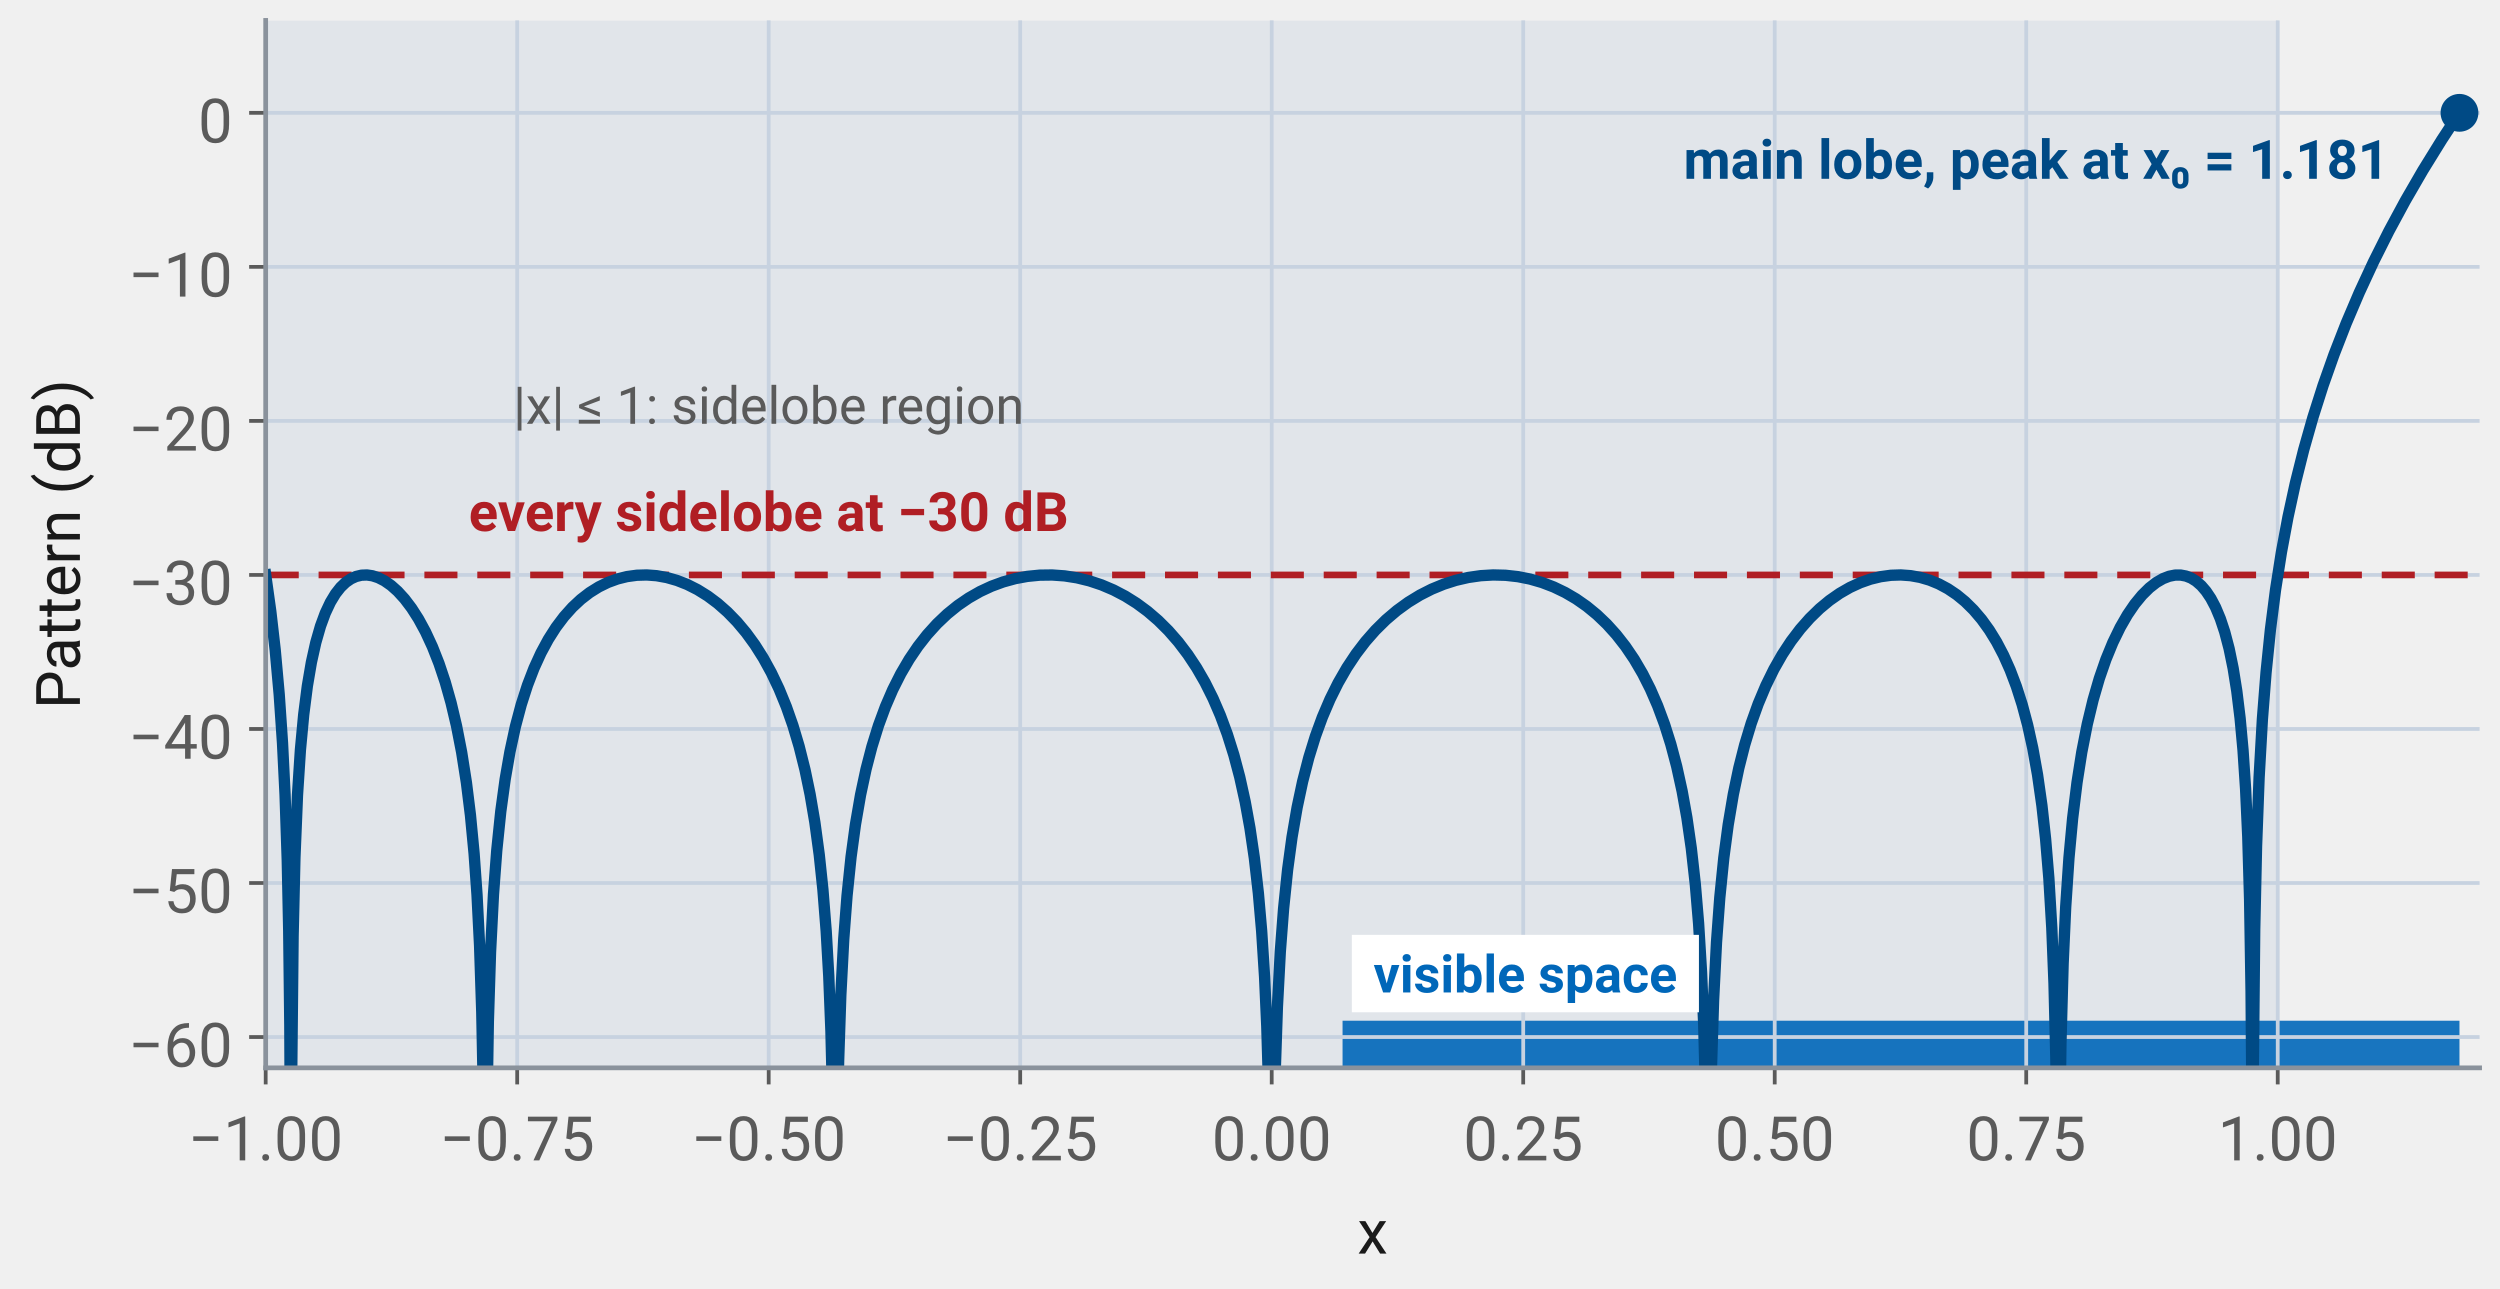
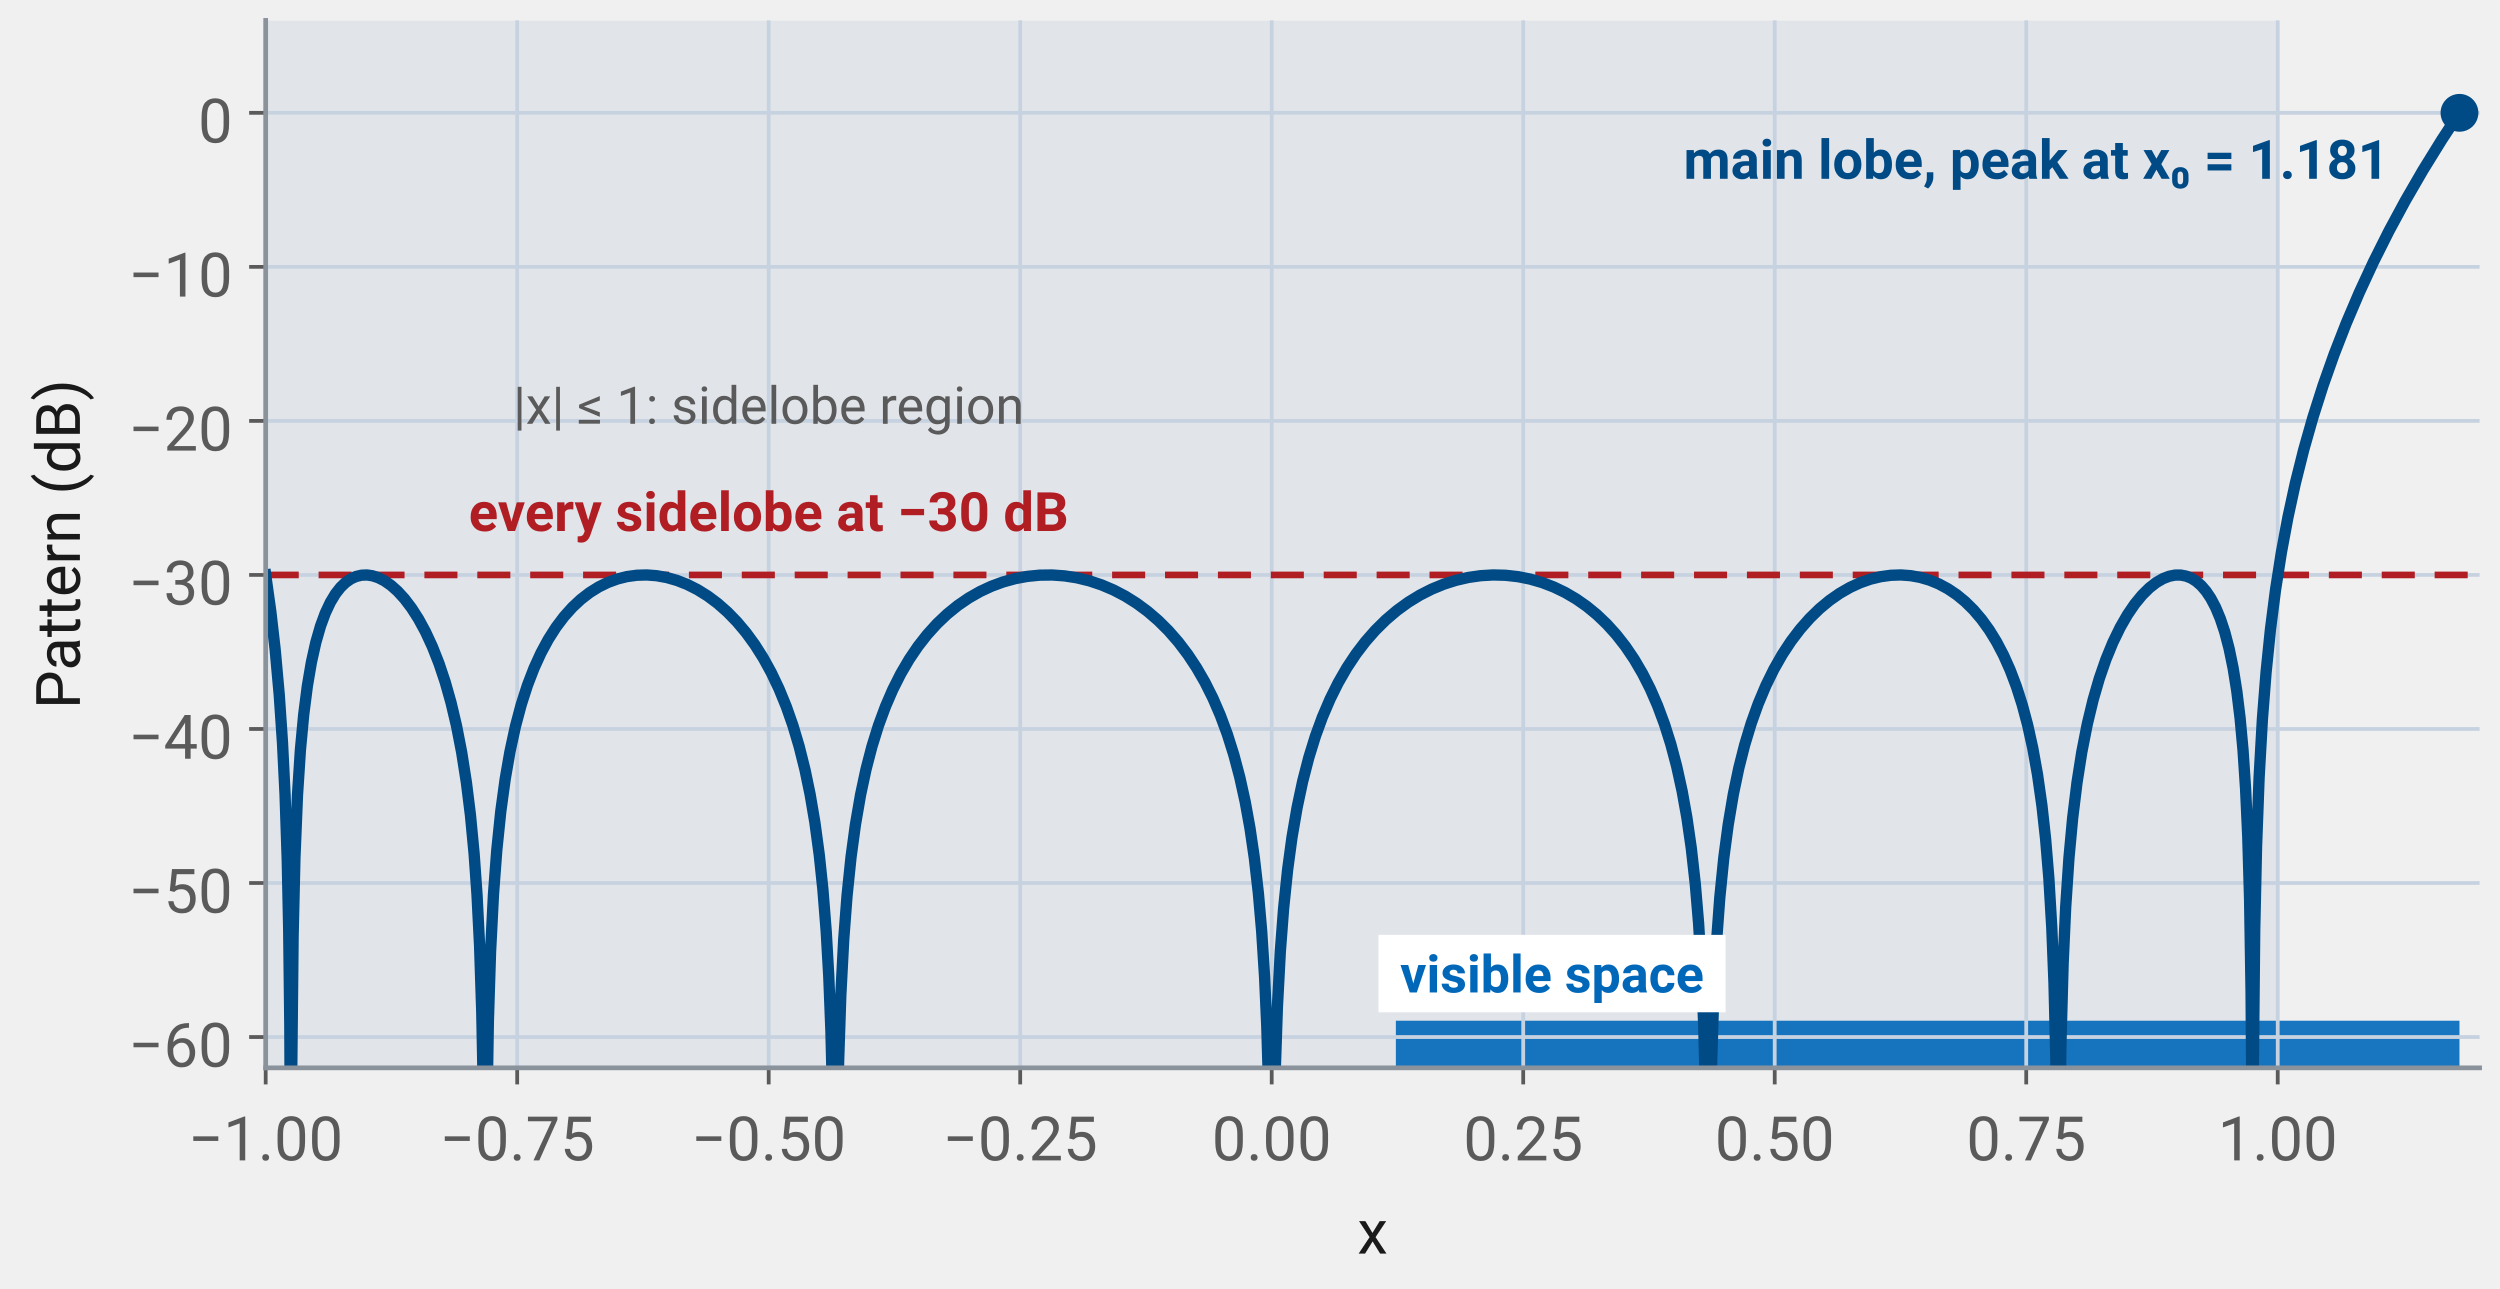
<svg xmlns="http://www.w3.org/2000/svg" xmlns:xlink="http://www.w3.org/1999/xlink" width="529.289pt" height="272.859pt" viewBox="0 0 529.289 272.859" version="1.1">
  <defs>
    <style type="text/css">*{stroke-linejoin: round; stroke-linecap: butt}</style>
  </defs>
  <g id="figure_1">
    <g id="patch_1">
      <path d="M 0 272.859  L 529.289 272.859  L 529.289 0  L 0 0  L 0 272.859  z " style="fill: none" />
    </g>
    <g id="axes_1">
      <g id="patch_2">
        <path d="M 56.249 226.08  L 524.969 226.08  L 524.969 4.32  L 56.249 4.32  L 56.249 226.08  z " style="fill: none" />
      </g>
      <g id="patch_3">
-         <path d="M 56.249 226.08  L 482.231 226.08  L 482.231 4.32  L 56.249 4.32  z " clip-path="url(#p580d28a169)" style="fill: #c7d2e0; opacity: 0.35" />
+         <path d="M 56.249 226.08  L 482.231 226.08  L 482.231 4.32  L 56.249 4.32  z " clip-path="url(#p608a5d50ad)" style="fill: #c7d2e0; opacity: 0.35" />
      </g>
      <g id="patch_4">
-         <path d="M 284.241 226.08  L 520.709 226.08  L 520.709 216.101  L 284.241 216.101  z " clip-path="url(#p580d28a169)" style="fill: #0067b9; opacity: 0.9" />
+         <path d="M 295.526 226.08  L 520.709 226.08  L 520.709 216.101  L 295.526 216.101  z " clip-path="url(#p608a5d50ad)" style="fill: #0067b9; opacity: 0.9" />
      </g>
      <g id="matplotlib.axis_1">
        <g id="xtick_1">
          <g id="line2d_1">
-             <path d="M 56.249 226.08  L 56.249 4.32  " clip-path="url(#p580d28a169)" style="fill: none; stroke: #c7d2e0; stroke-width: 0.8; stroke-linecap: square" />
+             <path d="M 56.249 226.08  L 56.249 4.32  " clip-path="url(#p608a5d50ad)" style="fill: none; stroke: #c7d2e0; stroke-width: 0.8; stroke-linecap: square" />
          </g>
          <g id="line2d_2">
            <defs>
-               <path id="m561f59a254" d="M 0 0  L 0 3.5  " style="stroke: #5a5a5a; stroke-width: 0.8" />
+               <path id="m9d177de9a5" d="M 0 0  L 0 3.5  " style="stroke: #5a5a5a; stroke-width: 0.8" />
            </defs>
            <g>
-               <use xlink:href="#m561f59a254" x="56.249" y="226.08" style="fill: #5a5a5a; stroke: #5a5a5a; stroke-width: 0.8" />
+               <use xlink:href="#m9d177de9a5" x="56.249" y="226.08" style="fill: #5a5a5a; stroke: #5a5a5a; stroke-width: 0.8" />
            </g>
          </g>
          <g id="text_1">
            <text style="font-size: 13px; font-family:'Source Sans Pro', 'Segoe UI', Roboto, Helvetica, Arial, sans-serif; text-anchor: middle; fill: #5a5a5a" x="56.249" y="245.674" transform="rotate(-0 56.24918 245.6738)">−1.00</text>
          </g>
        </g>
        <g id="xtick_2">
          <g id="line2d_3">
-             <path d="M 109.497 226.08  L 109.497 4.32  " clip-path="url(#p580d28a169)" style="fill: none; stroke: #c7d2e0; stroke-width: 0.8; stroke-linecap: square" />
+             <path d="M 109.497 226.08  L 109.497 4.32  " clip-path="url(#p608a5d50ad)" style="fill: none; stroke: #c7d2e0; stroke-width: 0.8; stroke-linecap: square" />
          </g>
          <g id="line2d_4">
            <g>
-               <use xlink:href="#m561f59a254" x="109.497" y="226.08" style="fill: #5a5a5a; stroke: #5a5a5a; stroke-width: 0.8" />
+               <use xlink:href="#m9d177de9a5" x="109.497" y="226.08" style="fill: #5a5a5a; stroke: #5a5a5a; stroke-width: 0.8" />
            </g>
          </g>
          <g id="text_2">
            <text style="font-size: 13px; font-family:'Source Sans Pro', 'Segoe UI', Roboto, Helvetica, Arial, sans-serif; text-anchor: middle; fill: #5a5a5a" x="109.497" y="245.674" transform="rotate(-0 109.4969 245.6738)">−0.75</text>
          </g>
        </g>
        <g id="xtick_3">
          <g id="line2d_5">
-             <path d="M 162.745 226.08  L 162.745 4.32  " clip-path="url(#p580d28a169)" style="fill: none; stroke: #c7d2e0; stroke-width: 0.8; stroke-linecap: square" />
+             <path d="M 162.745 226.08  L 162.745 4.32  " clip-path="url(#p608a5d50ad)" style="fill: none; stroke: #c7d2e0; stroke-width: 0.8; stroke-linecap: square" />
          </g>
          <g id="line2d_6">
            <g>
-               <use xlink:href="#m561f59a254" x="162.745" y="226.08" style="fill: #5a5a5a; stroke: #5a5a5a; stroke-width: 0.8" />
+               <use xlink:href="#m9d177de9a5" x="162.745" y="226.08" style="fill: #5a5a5a; stroke: #5a5a5a; stroke-width: 0.8" />
            </g>
          </g>
          <g id="text_3">
            <text style="font-size: 13px; font-family:'Source Sans Pro', 'Segoe UI', Roboto, Helvetica, Arial, sans-serif; text-anchor: middle; fill: #5a5a5a" x="162.745" y="245.674" transform="rotate(-0 162.7446 245.6738)">−0.50</text>
          </g>
        </g>
        <g id="xtick_4">
          <g id="line2d_7">
-             <path d="M 215.992 226.08  L 215.992 4.32  " clip-path="url(#p580d28a169)" style="fill: none; stroke: #c7d2e0; stroke-width: 0.8; stroke-linecap: square" />
+             <path d="M 215.992 226.08  L 215.992 4.32  " clip-path="url(#p608a5d50ad)" style="fill: none; stroke: #c7d2e0; stroke-width: 0.8; stroke-linecap: square" />
          </g>
          <g id="line2d_8">
            <g>
-               <use xlink:href="#m561f59a254" x="215.992" y="226.08" style="fill: #5a5a5a; stroke: #5a5a5a; stroke-width: 0.8" />
+               <use xlink:href="#m9d177de9a5" x="215.992" y="226.08" style="fill: #5a5a5a; stroke: #5a5a5a; stroke-width: 0.8" />
            </g>
          </g>
          <g id="text_4">
            <text style="font-size: 13px; font-family:'Source Sans Pro', 'Segoe UI', Roboto, Helvetica, Arial, sans-serif; text-anchor: middle; fill: #5a5a5a" x="215.992" y="245.674" transform="rotate(-0 215.9923 245.6738)">−0.25</text>
          </g>
        </g>
        <g id="xtick_5">
          <g id="line2d_9">
-             <path d="M 269.24 226.08  L 269.24 4.32  " clip-path="url(#p580d28a169)" style="fill: none; stroke: #c7d2e0; stroke-width: 0.8; stroke-linecap: square" />
+             <path d="M 269.24 226.08  L 269.24 4.32  " clip-path="url(#p608a5d50ad)" style="fill: none; stroke: #c7d2e0; stroke-width: 0.8; stroke-linecap: square" />
          </g>
          <g id="line2d_10">
            <g>
-               <use xlink:href="#m561f59a254" x="269.24" y="226.08" style="fill: #5a5a5a; stroke: #5a5a5a; stroke-width: 0.8" />
+               <use xlink:href="#m9d177de9a5" x="269.24" y="226.08" style="fill: #5a5a5a; stroke: #5a5a5a; stroke-width: 0.8" />
            </g>
          </g>
          <g id="text_5">
            <text style="font-size: 13px; font-family:'Source Sans Pro', 'Segoe UI', Roboto, Helvetica, Arial, sans-serif; text-anchor: middle; fill: #5a5a5a" x="269.24" y="245.674" transform="rotate(-0 269.24 245.6738)">0.00</text>
          </g>
        </g>
        <g id="xtick_6">
          <g id="line2d_11">
-             <path d="M 322.488 226.08  L 322.488 4.32  " clip-path="url(#p580d28a169)" style="fill: none; stroke: #c7d2e0; stroke-width: 0.8; stroke-linecap: square" />
+             <path d="M 322.488 226.08  L 322.488 4.32  " clip-path="url(#p608a5d50ad)" style="fill: none; stroke: #c7d2e0; stroke-width: 0.8; stroke-linecap: square" />
          </g>
          <g id="line2d_12">
            <g>
-               <use xlink:href="#m561f59a254" x="322.488" y="226.08" style="fill: #5a5a5a; stroke: #5a5a5a; stroke-width: 0.8" />
+               <use xlink:href="#m9d177de9a5" x="322.488" y="226.08" style="fill: #5a5a5a; stroke: #5a5a5a; stroke-width: 0.8" />
            </g>
          </g>
          <g id="text_6">
            <text style="font-size: 13px; font-family:'Source Sans Pro', 'Segoe UI', Roboto, Helvetica, Arial, sans-serif; text-anchor: middle; fill: #5a5a5a" x="322.488" y="245.674" transform="rotate(-0 322.4877 245.6738)">0.25</text>
          </g>
        </g>
        <g id="xtick_7">
          <g id="line2d_13">
-             <path d="M 375.735 226.08  L 375.735 4.32  " clip-path="url(#p580d28a169)" style="fill: none; stroke: #c7d2e0; stroke-width: 0.8; stroke-linecap: square" />
+             <path d="M 375.735 226.08  L 375.735 4.32  " clip-path="url(#p608a5d50ad)" style="fill: none; stroke: #c7d2e0; stroke-width: 0.8; stroke-linecap: square" />
          </g>
          <g id="line2d_14">
            <g>
-               <use xlink:href="#m561f59a254" x="375.735" y="226.08" style="fill: #5a5a5a; stroke: #5a5a5a; stroke-width: 0.8" />
+               <use xlink:href="#m9d177de9a5" x="375.735" y="226.08" style="fill: #5a5a5a; stroke: #5a5a5a; stroke-width: 0.8" />
            </g>
          </g>
          <g id="text_7">
            <text style="font-size: 13px; font-family:'Source Sans Pro', 'Segoe UI', Roboto, Helvetica, Arial, sans-serif; text-anchor: middle; fill: #5a5a5a" x="375.735" y="245.674" transform="rotate(-0 375.7354 245.6738)">0.50</text>
          </g>
        </g>
        <g id="xtick_8">
          <g id="line2d_15">
-             <path d="M 428.983 226.08  L 428.983 4.32  " clip-path="url(#p580d28a169)" style="fill: none; stroke: #c7d2e0; stroke-width: 0.8; stroke-linecap: square" />
+             <path d="M 428.983 226.08  L 428.983 4.32  " clip-path="url(#p608a5d50ad)" style="fill: none; stroke: #c7d2e0; stroke-width: 0.8; stroke-linecap: square" />
          </g>
          <g id="line2d_16">
            <g>
-               <use xlink:href="#m561f59a254" x="428.983" y="226.08" style="fill: #5a5a5a; stroke: #5a5a5a; stroke-width: 0.8" />
+               <use xlink:href="#m9d177de9a5" x="428.983" y="226.08" style="fill: #5a5a5a; stroke: #5a5a5a; stroke-width: 0.8" />
            </g>
          </g>
          <g id="text_8">
            <text style="font-size: 13px; font-family:'Source Sans Pro', 'Segoe UI', Roboto, Helvetica, Arial, sans-serif; text-anchor: middle; fill: #5a5a5a" x="428.983" y="245.674" transform="rotate(-0 428.9831 245.6738)">0.75</text>
          </g>
        </g>
        <g id="xtick_9">
          <g id="line2d_17">
-             <path d="M 482.231 226.08  L 482.231 4.32  " clip-path="url(#p580d28a169)" style="fill: none; stroke: #c7d2e0; stroke-width: 0.8; stroke-linecap: square" />
+             <path d="M 482.231 226.08  L 482.231 4.32  " clip-path="url(#p608a5d50ad)" style="fill: none; stroke: #c7d2e0; stroke-width: 0.8; stroke-linecap: square" />
          </g>
          <g id="line2d_18">
            <g>
-               <use xlink:href="#m561f59a254" x="482.231" y="226.08" style="fill: #5a5a5a; stroke: #5a5a5a; stroke-width: 0.8" />
+               <use xlink:href="#m9d177de9a5" x="482.231" y="226.08" style="fill: #5a5a5a; stroke: #5a5a5a; stroke-width: 0.8" />
            </g>
          </g>
          <g id="text_9">
            <text style="font-size: 13px; font-family:'Source Sans Pro', 'Segoe UI', Roboto, Helvetica, Arial, sans-serif; text-anchor: middle; fill: #5a5a5a" x="482.231" y="245.674" transform="rotate(-0 482.2308 245.6738)">1.00</text>
          </g>
        </g>
        <g id="text_10">
          <text style="font-size: 13px; font-family:'Source Sans Pro', 'Segoe UI', Roboto, Helvetica, Arial, sans-serif; text-anchor: middle; fill: #1a1a1a" x="290.609" y="265.403" transform="rotate(-0 290.6092 265.4032)">x</text>
        </g>
      </g>
      <g id="matplotlib.axis_2">
        <g id="ytick_1">
          <g id="line2d_19">
-             <path d="M 56.249 219.558  L 524.969 219.558  " clip-path="url(#p580d28a169)" style="fill: none; stroke: #c7d2e0; stroke-width: 0.8; stroke-linecap: square" />
+             <path d="M 56.249 219.558  L 524.969 219.558  " clip-path="url(#p608a5d50ad)" style="fill: none; stroke: #c7d2e0; stroke-width: 0.8; stroke-linecap: square" />
          </g>
          <g id="line2d_20">
            <defs>
-               <path id="mcf3f53b910" d="M 0 0  L -3.5 0  " style="stroke: #5a5a5a; stroke-width: 0.8" />
+               <path id="mbcd91ecad2" d="M 0 0  L -3.5 0  " style="stroke: #5a5a5a; stroke-width: 0.8" />
            </defs>
            <g>
-               <use xlink:href="#mcf3f53b910" x="56.249" y="219.558" style="fill: #5a5a5a; stroke: #5a5a5a; stroke-width: 0.8" />
+               <use xlink:href="#mbcd91ecad2" x="56.249" y="219.558" style="fill: #5a5a5a; stroke: #5a5a5a; stroke-width: 0.8" />
            </g>
          </g>
          <g id="text_11">
            <text style="font-size: 13px; font-family:'Source Sans Pro', 'Segoe UI', Roboto, Helvetica, Arial, sans-serif; text-anchor: end; fill: #5a5a5a" x="49.249" y="225.855" transform="rotate(-0 49.24918 225.8545)">−60</text>
          </g>
        </g>
        <g id="ytick_2">
          <g id="line2d_21">
-             <path d="M 56.249 186.946  L 524.969 186.946  " clip-path="url(#p580d28a169)" style="fill: none; stroke: #c7d2e0; stroke-width: 0.8; stroke-linecap: square" />
+             <path d="M 56.249 186.946  L 524.969 186.946  " clip-path="url(#p608a5d50ad)" style="fill: none; stroke: #c7d2e0; stroke-width: 0.8; stroke-linecap: square" />
          </g>
          <g id="line2d_22">
            <g>
-               <use xlink:href="#mcf3f53b910" x="56.249" y="186.946" style="fill: #5a5a5a; stroke: #5a5a5a; stroke-width: 0.8" />
+               <use xlink:href="#mbcd91ecad2" x="56.249" y="186.946" style="fill: #5a5a5a; stroke: #5a5a5a; stroke-width: 0.8" />
            </g>
          </g>
          <g id="text_12">
            <text style="font-size: 13px; font-family:'Source Sans Pro', 'Segoe UI', Roboto, Helvetica, Arial, sans-serif; text-anchor: end; fill: #5a5a5a" x="49.249" y="193.243" transform="rotate(-0 49.24918 193.2428)">−50</text>
          </g>
        </g>
        <g id="ytick_3">
          <g id="line2d_23">
-             <path d="M 56.249 154.334  L 524.969 154.334  " clip-path="url(#p580d28a169)" style="fill: none; stroke: #c7d2e0; stroke-width: 0.8; stroke-linecap: square" />
+             <path d="M 56.249 154.334  L 524.969 154.334  " clip-path="url(#p608a5d50ad)" style="fill: none; stroke: #c7d2e0; stroke-width: 0.8; stroke-linecap: square" />
          </g>
          <g id="line2d_24">
            <g>
-               <use xlink:href="#mcf3f53b910" x="56.249" y="154.334" style="fill: #5a5a5a; stroke: #5a5a5a; stroke-width: 0.8" />
+               <use xlink:href="#mbcd91ecad2" x="56.249" y="154.334" style="fill: #5a5a5a; stroke: #5a5a5a; stroke-width: 0.8" />
            </g>
          </g>
          <g id="text_13">
            <text style="font-size: 13px; font-family:'Source Sans Pro', 'Segoe UI', Roboto, Helvetica, Arial, sans-serif; text-anchor: end; fill: #5a5a5a" x="49.249" y="160.631" transform="rotate(-0 49.24918 160.631)">−40</text>
          </g>
        </g>
        <g id="ytick_4">
          <g id="line2d_25">
-             <path d="M 56.249 121.722  L 524.969 121.722  " clip-path="url(#p580d28a169)" style="fill: none; stroke: #c7d2e0; stroke-width: 0.8; stroke-linecap: square" />
+             <path d="M 56.249 121.722  L 524.969 121.722  " clip-path="url(#p608a5d50ad)" style="fill: none; stroke: #c7d2e0; stroke-width: 0.8; stroke-linecap: square" />
          </g>
          <g id="line2d_26">
            <g>
-               <use xlink:href="#mcf3f53b910" x="56.249" y="121.722" style="fill: #5a5a5a; stroke: #5a5a5a; stroke-width: 0.8" />
+               <use xlink:href="#mbcd91ecad2" x="56.249" y="121.722" style="fill: #5a5a5a; stroke: #5a5a5a; stroke-width: 0.8" />
            </g>
          </g>
          <g id="text_14">
            <text style="font-size: 13px; font-family:'Source Sans Pro', 'Segoe UI', Roboto, Helvetica, Arial, sans-serif; text-anchor: end; fill: #5a5a5a" x="49.249" y="128.019" transform="rotate(-0 49.24918 128.0192)">−30</text>
          </g>
        </g>
        <g id="ytick_5">
          <g id="line2d_27">
-             <path d="M 56.249 89.111  L 524.969 89.111  " clip-path="url(#p580d28a169)" style="fill: none; stroke: #c7d2e0; stroke-width: 0.8; stroke-linecap: square" />
+             <path d="M 56.249 89.111  L 524.969 89.111  " clip-path="url(#p608a5d50ad)" style="fill: none; stroke: #c7d2e0; stroke-width: 0.8; stroke-linecap: square" />
          </g>
          <g id="line2d_28">
            <g>
-               <use xlink:href="#mcf3f53b910" x="56.249" y="89.111" style="fill: #5a5a5a; stroke: #5a5a5a; stroke-width: 0.8" />
+               <use xlink:href="#mbcd91ecad2" x="56.249" y="89.111" style="fill: #5a5a5a; stroke: #5a5a5a; stroke-width: 0.8" />
            </g>
          </g>
          <g id="text_15">
            <text style="font-size: 13px; font-family:'Source Sans Pro', 'Segoe UI', Roboto, Helvetica, Arial, sans-serif; text-anchor: end; fill: #5a5a5a" x="49.249" y="95.407" transform="rotate(-0 49.24918 95.40746)">−20</text>
          </g>
        </g>
        <g id="ytick_6">
          <g id="line2d_29">
-             <path d="M 56.249 56.499  L 524.969 56.499  " clip-path="url(#p580d28a169)" style="fill: none; stroke: #c7d2e0; stroke-width: 0.8; stroke-linecap: square" />
+             <path d="M 56.249 56.499  L 524.969 56.499  " clip-path="url(#p608a5d50ad)" style="fill: none; stroke: #c7d2e0; stroke-width: 0.8; stroke-linecap: square" />
          </g>
          <g id="line2d_30">
            <g>
-               <use xlink:href="#mcf3f53b910" x="56.249" y="56.499" style="fill: #5a5a5a; stroke: #5a5a5a; stroke-width: 0.8" />
+               <use xlink:href="#mbcd91ecad2" x="56.249" y="56.499" style="fill: #5a5a5a; stroke: #5a5a5a; stroke-width: 0.8" />
            </g>
          </g>
          <g id="text_16">
            <text style="font-size: 13px; font-family:'Source Sans Pro', 'Segoe UI', Roboto, Helvetica, Arial, sans-serif; text-anchor: end; fill: #5a5a5a" x="49.249" y="62.796" transform="rotate(-0 49.24918 62.7957)">−10</text>
          </g>
        </g>
        <g id="ytick_7">
          <g id="line2d_31">
-             <path d="M 56.249 23.887  L 524.969 23.887  " clip-path="url(#p580d28a169)" style="fill: none; stroke: #c7d2e0; stroke-width: 0.8; stroke-linecap: square" />
+             <path d="M 56.249 23.887  L 524.969 23.887  " clip-path="url(#p608a5d50ad)" style="fill: none; stroke: #c7d2e0; stroke-width: 0.8; stroke-linecap: square" />
          </g>
          <g id="line2d_32">
            <g>
-               <use xlink:href="#mcf3f53b910" x="56.249" y="23.887" style="fill: #5a5a5a; stroke: #5a5a5a; stroke-width: 0.8" />
+               <use xlink:href="#mbcd91ecad2" x="56.249" y="23.887" style="fill: #5a5a5a; stroke: #5a5a5a; stroke-width: 0.8" />
            </g>
          </g>
          <g id="text_17">
            <text style="font-size: 13px; font-family:'Source Sans Pro', 'Segoe UI', Roboto, Helvetica, Arial, sans-serif; text-anchor: end; fill: #5a5a5a" x="49.249" y="30.184" transform="rotate(-0 49.24918 30.18393)">0</text>
          </g>
        </g>
        <g id="text_18">
          <text style="font-size: 13px; font-family:'Source Sans Pro', 'Segoe UI', Roboto, Helvetica, Arial, sans-serif; text-anchor: middle; fill: #1a1a1a" x="16.914" y="115.2" transform="rotate(-90 16.91375 115.2)">Pattern  (dB)</text>
        </g>
      </g>
      <g id="line2d_33">
-         <path d="M 56.249 121.722  L 524.969 121.722  " clip-path="url(#p580d28a169)" style="fill: none; stroke-dasharray: 7,4.2; stroke-dashoffset: 0; stroke: #b01e24; stroke-width: 1.4" />
+         <path d="M 56.249 121.722  L 524.969 121.722  " clip-path="url(#p608a5d50ad)" style="fill: none; stroke-dasharray: 7,4.2; stroke-dashoffset: 0; stroke: #b01e24; stroke-width: 1.4" />
      </g>
      <g id="line2d_34">
-         <path d="M 56.249 121.722  L 57.333 129.471  L 58.262 137.596  L 59.113 147.036  L 59.81 157.279  L 60.352 168.261  L 60.816 182.189  L 61.126 197.089  L 61.358 217.097  L 61.513 248.707  L 61.529 273.859  M 61.651 273.859  L 61.745 228.733  L 62.055 198.163  L 62.442 181.537  L 62.984 168.325  L 63.603 158.749  L 64.3 151.28  L 65.074 145.229  L 65.925 140.225  L 66.854 136.043  L 67.861 132.541  L 68.867 129.804  L 69.951 127.498  L 71.034 125.706  L 72.118 124.328  L 73.202 123.292  L 74.286 122.547  L 75.369 122.055  L 76.531 121.777  L 77.692 121.732  L 78.853 121.902  L 80.091 122.306  L 81.407 122.974  L 82.801 123.945  L 84.194 125.187  L 85.665 126.8  L 87.136 128.742  L 88.607 131.042  L 90.077 133.747  L 91.548 136.926  L 92.942 140.466  L 94.258 144.402  L 95.496 148.788  L 96.657 153.704  L 97.741 159.275  L 98.747 165.695  L 99.599 172.572  L 100.373 180.705  L 100.992 189.447  L 101.534 200.182  L 101.999 214.356  L 102.308 230.362  L 102.54 254.161  L 102.624 273.859  M 102.814 273.859  L 103.005 240.406  L 103.392 216.32  L 103.856 201.558  L 104.476 189.365  L 105.172 180.039  L 106.024 171.775  L 106.953 164.966  L 107.959 159.17  L 109.12 153.808  L 110.359 149.156  L 111.675 145.068  L 113.068 141.448  L 114.539 138.228  L 116.087 135.36  L 117.713 132.808  L 119.416 130.548  L 121.196 128.56  L 122.977 126.898  L 124.834 125.464  L 126.77 124.257  L 128.705 123.31  L 130.718 122.575  L 132.73 122.075  L 134.82 121.789  L 136.91 121.728  L 139.001 121.884  L 141.168 122.273  L 143.335 122.89  L 145.503 123.742  L 147.67 124.835  L 149.838 126.184  L 151.928 127.745  L 154.018 129.588  L 156.031 131.659  L 157.966 133.966  L 159.824 136.518  L 161.604 139.331  L 163.307 142.43  L 164.933 145.847  L 166.481 149.631  L 167.874 153.606  L 169.19 158.019  L 170.429 162.966  L 171.513 168.183  L 172.519 174.106  L 173.448 180.975  L 174.222 188.344  L 174.919 197.167  L 175.461 206.638  L 175.925 218.418  L 176.312 234.315  L 176.544 251.323  L 176.699 273.859  M 176.959 273.859  L 177.164 246.341  L 177.551 224.69  L 178.015 210.673  L 178.634 198.825  L 179.331 189.634  L 180.183 181.404  L 181.112 174.558  L 182.195 168.272  L 183.356 162.85  L 184.595 158.08  L 185.988 153.596  L 187.459 149.604  L 189.007 146.018  L 190.71 142.634  L 192.491 139.59  L 194.349 136.846  L 196.284 134.37  L 198.374 132.062  L 200.541 130.006  L 202.786 128.189  L 205.109 126.599  L 207.508 125.232  L 209.908 124.116  L 212.385 123.205  L 214.94 122.503  L 217.494 122.03  L 220.126 121.77  L 222.758 121.736  L 225.39 121.924  L 228.022 122.337  L 230.654 122.979  L 233.209 123.829  L 235.763 124.916  L 238.24 126.213  L 240.64 127.719  L 242.962 129.435  L 245.207 131.367  L 247.375 133.523  L 249.465 135.916  L 251.477 138.567  L 253.335 141.376  L 255.116 144.466  L 256.819 147.876  L 258.367 151.465  L 259.838 155.431  L 261.231 159.853  L 262.47 164.52  L 263.631 169.777  L 264.637 175.326  L 265.566 181.673  L 266.417 189.113  L 267.114 197.126  L 267.733 206.868  L 268.198 217.303  L 268.585 230.45  L 268.895 248.576  L 269.094 273.859  M 269.386 273.859  L 269.591 248.102  L 269.978 227.063  L 270.443 213.243  L 271.062 201.488  L 271.759 192.331  L 272.61 184.107  L 273.539 177.247  L 274.623 170.931  L 275.784 165.468  L 277.1 160.373  L 278.493 155.87  L 279.964 151.839  L 281.59 148.031  L 283.293 144.6  L 285.151 141.367  L 287.086 138.45  L 289.099 135.814  L 291.189 133.434  L 293.434 131.219  L 295.756 129.247  L 298.156 127.506  L 300.633 125.991  L 303.11 124.733  L 305.664 123.683  L 308.219 122.868  L 310.851 122.261  L 313.483 121.882  L 316.115 121.727  L 318.747 121.794  L 321.379 122.088  L 323.933 122.596  L 326.488 123.333  L 328.965 124.282  L 331.364 125.438  L 333.687 126.799  L 335.932 128.368  L 338.099 130.148  L 340.189 132.147  L 342.202 134.377  L 344.137 136.854  L 345.995 139.599  L 347.775 142.644  L 349.401 145.865  L 350.949 149.425  L 352.42 153.386  L 353.736 157.561  L 354.974 162.228  L 356.136 167.512  L 357.142 173.12  L 358.071 179.572  L 358.922 187.198  L 359.619 195.496  L 360.238 205.745  L 360.703 216.993  L 361.09 231.79  L 361.4 254.376  L 361.52 273.859  M 361.783 273.859  L 361.941 250.744  L 362.328 226.614  L 362.793 211.775  L 363.412 199.472  L 364.109 190.013  L 364.96 181.581  L 365.889 174.579  L 366.973 168.152  L 368.134 162.604  L 369.373 157.717  L 370.766 153.115  L 372.237 149.01  L 373.863 145.144  L 375.566 141.675  L 377.346 138.549  L 379.204 135.728  L 381.139 133.184  L 383.152 130.901  L 385.242 128.865  L 387.332 127.131  L 389.499 125.619  L 391.667 124.373  L 393.834 123.377  L 396.002 122.618  L 398.169 122.092  L 400.337 121.794  L 402.427 121.726  L 404.517 121.878  L 406.53 122.242  L 408.542 122.831  L 410.477 123.625  L 412.413 124.664  L 414.271 125.915  L 416.051 127.378  L 417.831 129.135  L 419.534 131.134  L 421.16 133.387  L 422.708 135.906  L 424.179 138.714  L 425.572 141.834  L 426.888 145.305  L 428.127 149.175  L 429.288 153.513  L 430.372 158.414  L 431.378 164.022  L 432.307 170.558  L 433.081 177.584  L 433.778 185.975  L 434.397 196.46  L 434.862 208.16  L 435.249 223.998  L 435.481 240.985  L 435.666 273.859  M 435.858 273.859  L 436.023 243.216  L 436.332 220.956  L 436.797 204.011  L 437.339 192.02  L 438.035 181.589  L 438.81 173.233  L 439.738 165.653  L 440.745 159.242  L 441.906 153.32  L 443.145 148.175  L 444.46 143.641  L 445.854 139.613  L 447.325 136.025  L 448.873 132.834  L 450.421 130.141  L 451.969 127.875  L 453.517 125.99  L 455.066 124.459  L 456.536 123.316  L 457.93 122.511  L 459.246 122.003  L 460.484 121.757  L 461.646 121.744  L 462.807 121.958  L 463.89 122.385  L 464.974 123.056  L 466.058 124.006  L 467.064 125.178  L 468.071 126.683  L 469.077 128.591  L 470.083 131.002  L 471.012 133.803  L 471.941 137.344  L 472.793 141.49  L 473.567 146.344  L 474.263 152.05  L 474.883 158.823  L 475.424 167.003  L 475.889 177.174  L 476.276 190.495  L 476.586 209.937  L 476.74 229.804  L 476.841 273.859  M 476.947 273.859  L 477.05 227.693  L 477.36 196.727  L 477.747 179.184  L 478.289 164.597  L 478.985 152.255  L 479.759 142.37  L 480.688 133.267  L 481.772 124.824  L 483.011 116.92  L 484.404 109.454  L 485.952 102.34  L 487.733 95.225  L 489.668 88.409  L 491.835 81.604  L 494.158 75.04  L 496.712 68.48  L 499.499 61.937  L 502.518 55.42  L 505.769 48.933  L 509.253 42.477  L 512.968 36.055  L 516.994 29.546  L 520.709 23.887  L 520.709 23.887  " clip-path="url(#p580d28a169)" style="fill: none; stroke: #004a85; stroke-width: 2.4; stroke-linecap: square" />
+         <path d="M 56.249 121.722  L 57.333 129.471  L 58.262 137.596  L 59.113 147.036  L 59.81 157.279  L 60.352 168.261  L 60.816 182.189  L 61.126 197.089  L 61.358 217.097  L 61.513 248.707  L 61.529 273.859  M 61.651 273.859  L 61.745 228.733  L 62.055 198.163  L 62.442 181.537  L 62.984 168.325  L 63.603 158.749  L 64.3 151.28  L 65.074 145.229  L 65.925 140.225  L 66.854 136.043  L 67.861 132.541  L 68.867 129.804  L 69.951 127.498  L 71.034 125.706  L 72.118 124.328  L 73.202 123.292  L 74.286 122.547  L 75.369 122.055  L 76.531 121.777  L 77.692 121.732  L 78.853 121.902  L 80.091 122.306  L 81.407 122.974  L 82.801 123.945  L 84.194 125.187  L 85.665 126.8  L 87.136 128.742  L 88.607 131.042  L 90.077 133.747  L 91.548 136.926  L 92.942 140.466  L 94.258 144.402  L 95.496 148.788  L 96.657 153.704  L 97.741 159.275  L 98.747 165.695  L 99.599 172.572  L 100.373 180.705  L 100.992 189.447  L 101.534 200.182  L 101.999 214.356  L 102.308 230.362  L 102.54 254.161  L 102.624 273.859  M 102.814 273.859  L 103.005 240.406  L 103.392 216.32  L 103.856 201.558  L 104.476 189.365  L 105.172 180.039  L 106.024 171.775  L 106.953 164.966  L 107.959 159.17  L 109.12 153.808  L 110.359 149.156  L 111.675 145.068  L 113.068 141.448  L 114.539 138.228  L 116.087 135.36  L 117.713 132.808  L 119.416 130.548  L 121.196 128.56  L 122.977 126.898  L 124.834 125.464  L 126.77 124.257  L 128.705 123.31  L 130.718 122.575  L 132.73 122.075  L 134.82 121.789  L 136.91 121.728  L 139.001 121.884  L 141.168 122.273  L 143.335 122.89  L 145.503 123.742  L 147.67 124.835  L 149.838 126.184  L 151.928 127.745  L 154.018 129.588  L 156.031 131.659  L 157.966 133.966  L 159.824 136.518  L 161.604 139.331  L 163.307 142.43  L 164.933 145.847  L 166.481 149.631  L 167.874 153.606  L 169.19 158.019  L 170.429 162.966  L 171.513 168.183  L 172.519 174.106  L 173.448 180.975  L 174.222 188.344  L 174.919 197.167  L 175.461 206.638  L 175.925 218.418  L 176.312 234.315  L 176.544 251.323  L 176.699 273.859  M 176.959 273.859  L 177.164 246.341  L 177.551 224.69  L 178.015 210.673  L 178.634 198.825  L 179.331 189.634  L 180.183 181.404  L 181.112 174.558  L 182.195 168.272  L 183.356 162.85  L 184.595 158.08  L 185.988 153.596  L 187.459 149.604  L 189.007 146.018  L 190.71 142.634  L 192.491 139.59  L 194.349 136.846  L 196.284 134.37  L 198.374 132.062  L 200.541 130.006  L 202.786 128.189  L 205.109 126.599  L 207.508 125.232  L 209.908 124.116  L 212.385 123.205  L 214.94 122.503  L 217.494 122.03  L 220.126 121.77  L 222.758 121.736  L 225.39 121.924  L 228.022 122.337  L 230.654 122.979  L 233.209 123.829  L 235.763 124.916  L 238.24 126.213  L 240.64 127.719  L 242.962 129.435  L 245.207 131.367  L 247.375 133.523  L 249.465 135.916  L 251.477 138.567  L 253.335 141.376  L 255.116 144.466  L 256.819 147.876  L 258.367 151.465  L 259.838 155.431  L 261.231 159.853  L 262.47 164.52  L 263.631 169.777  L 264.637 175.326  L 265.566 181.673  L 266.417 189.113  L 267.114 197.126  L 267.733 206.868  L 268.198 217.303  L 268.585 230.45  L 268.895 248.576  L 269.094 273.859  M 269.386 273.859  L 269.591 248.102  L 269.978 227.063  L 270.443 213.243  L 271.062 201.488  L 271.759 192.331  L 272.61 184.107  L 273.539 177.247  L 274.623 170.931  L 275.784 165.468  L 277.1 160.373  L 278.493 155.87  L 279.964 151.839  L 281.59 148.031  L 283.293 144.6  L 285.151 141.367  L 287.086 138.45  L 289.099 135.814  L 291.189 133.434  L 293.434 131.219  L 295.756 129.247  L 298.156 127.506  L 300.633 125.991  L 303.11 124.733  L 305.664 123.683  L 308.219 122.868  L 310.851 122.261  L 313.483 121.882  L 316.115 121.727  L 318.747 121.794  L 321.379 122.088  L 323.933 122.596  L 326.488 123.333  L 328.965 124.282  L 331.364 125.438  L 333.687 126.799  L 335.932 128.368  L 338.099 130.148  L 340.189 132.147  L 342.202 134.377  L 344.137 136.854  L 345.995 139.599  L 347.775 142.644  L 349.401 145.865  L 350.949 149.425  L 352.42 153.386  L 353.736 157.561  L 354.974 162.228  L 356.136 167.512  L 357.142 173.12  L 358.071 179.572  L 358.922 187.198  L 359.619 195.496  L 360.238 205.745  L 360.703 216.993  L 361.09 231.79  L 361.4 254.376  L 361.52 273.859  M 361.783 273.859  L 361.941 250.744  L 362.328 226.614  L 362.793 211.775  L 363.412 199.472  L 364.109 190.013  L 364.96 181.581  L 365.889 174.579  L 366.973 168.152  L 368.134 162.604  L 369.373 157.717  L 370.766 153.115  L 372.237 149.01  L 373.863 145.144  L 375.566 141.675  L 377.346 138.549  L 379.204 135.728  L 381.139 133.184  L 383.152 130.901  L 385.242 128.865  L 387.332 127.131  L 389.499 125.619  L 391.667 124.373  L 393.834 123.377  L 396.002 122.618  L 398.169 122.092  L 400.337 121.794  L 402.427 121.726  L 404.517 121.878  L 406.53 122.242  L 408.542 122.831  L 410.477 123.625  L 412.413 124.664  L 414.271 125.915  L 416.051 127.378  L 417.831 129.135  L 419.534 131.134  L 421.16 133.387  L 422.708 135.906  L 424.179 138.714  L 425.572 141.834  L 426.888 145.305  L 428.127 149.175  L 429.288 153.513  L 430.372 158.414  L 431.378 164.022  L 432.307 170.558  L 433.081 177.584  L 433.778 185.975  L 434.397 196.46  L 434.862 208.16  L 435.249 223.998  L 435.481 240.985  L 435.666 273.859  M 435.858 273.859  L 436.023 243.216  L 436.332 220.956  L 436.797 204.011  L 437.339 192.02  L 438.035 181.589  L 438.81 173.233  L 439.738 165.653  L 440.745 159.242  L 441.906 153.32  L 443.145 148.175  L 444.46 143.641  L 445.854 139.613  L 447.325 136.025  L 448.873 132.834  L 450.421 130.141  L 451.969 127.875  L 453.517 125.99  L 455.066 124.459  L 456.536 123.316  L 457.93 122.511  L 459.246 122.003  L 460.484 121.757  L 461.646 121.744  L 462.807 121.958  L 463.89 122.385  L 464.974 123.056  L 466.058 124.006  L 467.064 125.178  L 468.071 126.683  L 469.077 128.591  L 470.083 131.002  L 471.012 133.803  L 471.941 137.344  L 472.793 141.49  L 473.567 146.344  L 474.263 152.05  L 474.883 158.823  L 475.424 167.003  L 475.889 177.174  L 476.276 190.495  L 476.586 209.937  L 476.74 229.804  L 476.841 273.859  M 476.947 273.859  L 477.05 227.693  L 477.36 196.727  L 477.747 179.184  L 478.289 164.597  L 478.985 152.255  L 479.759 142.37  L 480.688 133.267  L 481.772 124.824  L 483.011 116.92  L 484.404 109.454  L 485.952 102.34  L 487.733 95.225  L 489.668 88.409  L 491.835 81.604  L 494.158 75.04  L 496.712 68.48  L 499.499 61.937  L 502.518 55.42  L 505.769 48.933  L 509.253 42.477  L 512.968 36.055  L 516.994 29.546  L 520.709 23.887  L 520.709 23.887  " clip-path="url(#p608a5d50ad)" style="fill: none; stroke: #004a85; stroke-width: 2.4; stroke-linecap: square" />
      </g>
      <g id="patch_5">
        <path d="M 56.249 226.08  L 56.249 4.32  " style="fill: none; stroke: #8a929c; stroke-linejoin: miter; stroke-linecap: square" />
      </g>
      <g id="patch_6">
        <path d="M 56.249 226.08  L 524.969 226.08  " style="fill: none; stroke: #8a929c; stroke-linejoin: miter; stroke-linecap: square" />
      </g>
      <g id="text_19">
        <text style="font-weight: 700; font-size: 11.5px; font-family:'Source Sans Pro', 'Segoe UI', Roboto, Helvetica, Arial, sans-serif; text-anchor: middle; fill: #b01e24" x="162.745" y="112.426" transform="rotate(-0 162.7446 112.4261)">every sidelobe at −30 dB</text>
      </g>
      <g id="text_20">
        <text style="font-size: 11px; font-family:'Source Sans Pro', 'Segoe UI', Roboto, Helvetica, Arial, sans-serif; text-anchor: middle; fill: #5a5a5a" x="162.745" y="89.718" transform="rotate(-0 162.7446 89.71844)">|x| ≤ 1: sidelobe region</text>
      </g>
      <g id="text_21">
        <text style="font-weight: 700; font-size: 11.5px; font-family:'Source Sans Pro', 'Segoe UI', Roboto, Helvetica, Arial, sans-serif; text-anchor: end; fill: #004a85" x="505.8" y="37.854" transform="rotate(-0 505.8 37.85394)">main lobe, peak at x₀ = 1.181</text>
      </g>
      <g id="text_22">
        <g id="patch_7">
-           <path d="M 286.205 214.314  L 359.69 214.314  L 359.69 197.925  L 286.205 197.925  z " style="fill: #ffffff" />
-         </g>
-         <text style="font-weight: 700; font-size: 11px; font-family:'Source Sans Pro', 'Segoe UI', Roboto, Helvetica, Arial, sans-serif; text-anchor: middle; fill: #0067b9" x="322.947" y="210.121" transform="rotate(-0 322.9473 210.1211)">visible space</text>
+           <path d="M 291.847 214.314  L 365.332 214.314  L 365.332 197.925  L 291.847 197.925  z " style="fill: #ffffff" />
+         </g>
+         <text style="font-weight: 700; font-size: 11px; font-family:'Source Sans Pro', 'Segoe UI', Roboto, Helvetica, Arial, sans-serif; text-anchor: middle; fill: #0067b9" x="328.589" y="210.121" transform="rotate(-0 328.5894 210.1211)">visible space</text>
      </g>
      <g id="line2d_35">
        <defs>
-           <path id="m9c200bc1bb" d="M 0 3.5  C 0.928 3.5 1.819 3.131 2.475 2.475  C 3.131 1.819 3.5 0.928 3.5 0  C 3.5 -0.928 3.131 -1.819 2.475 -2.475  C 1.819 -3.131 0.928 -3.5 0 -3.5  C -0.928 -3.5 -1.819 -3.131 -2.475 -2.475  C -3.131 -1.819 -3.5 -0.928 -3.5 0  C -3.5 0.928 -3.131 1.819 -2.475 2.475  C -1.819 3.131 -0.928 3.5 0 3.5  z " style="stroke: #004a85" />
+           <path id="m6dd17bd163" d="M 0 3.5  C 0.928 3.5 1.819 3.131 2.475 2.475  C 3.131 1.819 3.5 0.928 3.5 0  C 3.5 -0.928 3.131 -1.819 2.475 -2.475  C 1.819 -3.131 0.928 -3.5 0 -3.5  C -0.928 -3.5 -1.819 -3.131 -2.475 -2.475  C -3.131 -1.819 -3.5 -0.928 -3.5 0  C -3.5 0.928 -3.131 1.819 -2.475 2.475  C -1.819 3.131 -0.928 3.5 0 3.5  z " style="stroke: #004a85" />
        </defs>
-         <g clip-path="url(#p580d28a169)">
-           <use xlink:href="#m9c200bc1bb" x="520.709" y="23.887" style="fill: #004a85; stroke: #004a85" />
+         <g clip-path="url(#p608a5d50ad)">
+           <use xlink:href="#m6dd17bd163" x="520.709" y="23.887" style="fill: #004a85; stroke: #004a85" />
        </g>
      </g>
    </g>
  </g>
  <defs>
-     <clipPath id="p580d28a169">
+     <clipPath id="p608a5d50ad">
      <rect x="56.249" y="4.32" width="468.72" height="221.76" />
    </clipPath>
  </defs>
</svg>
